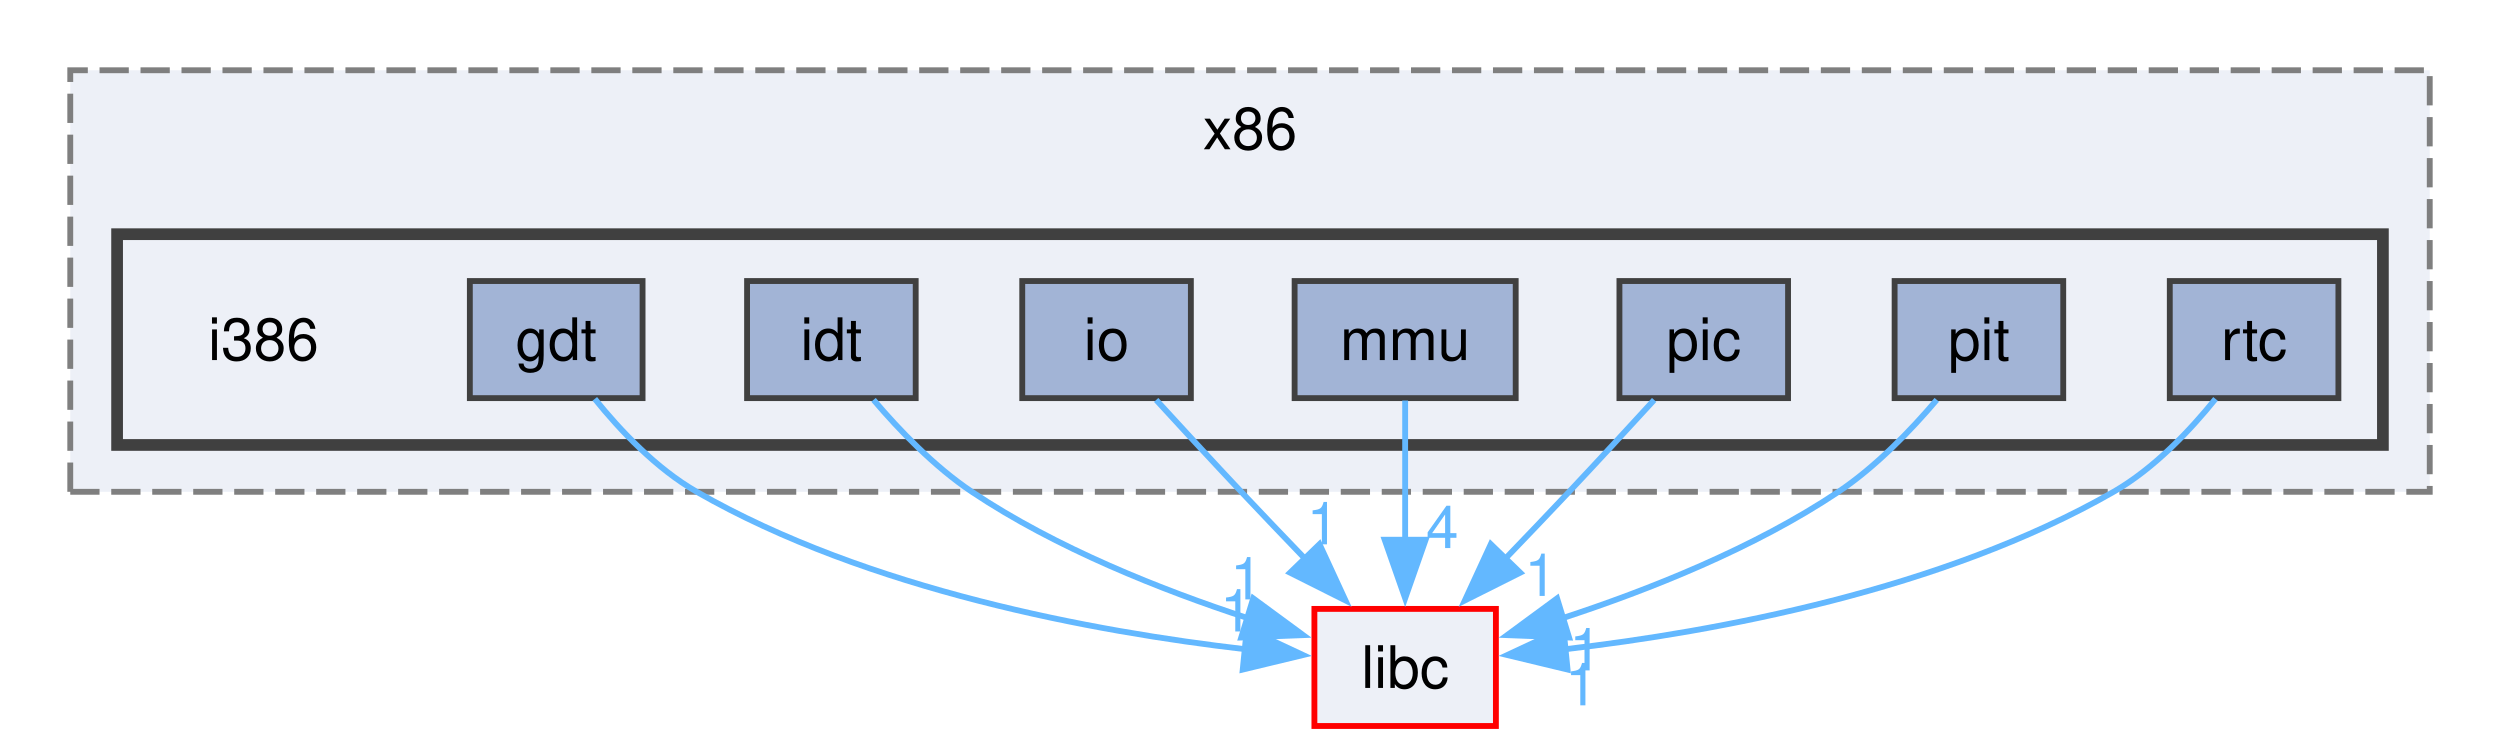
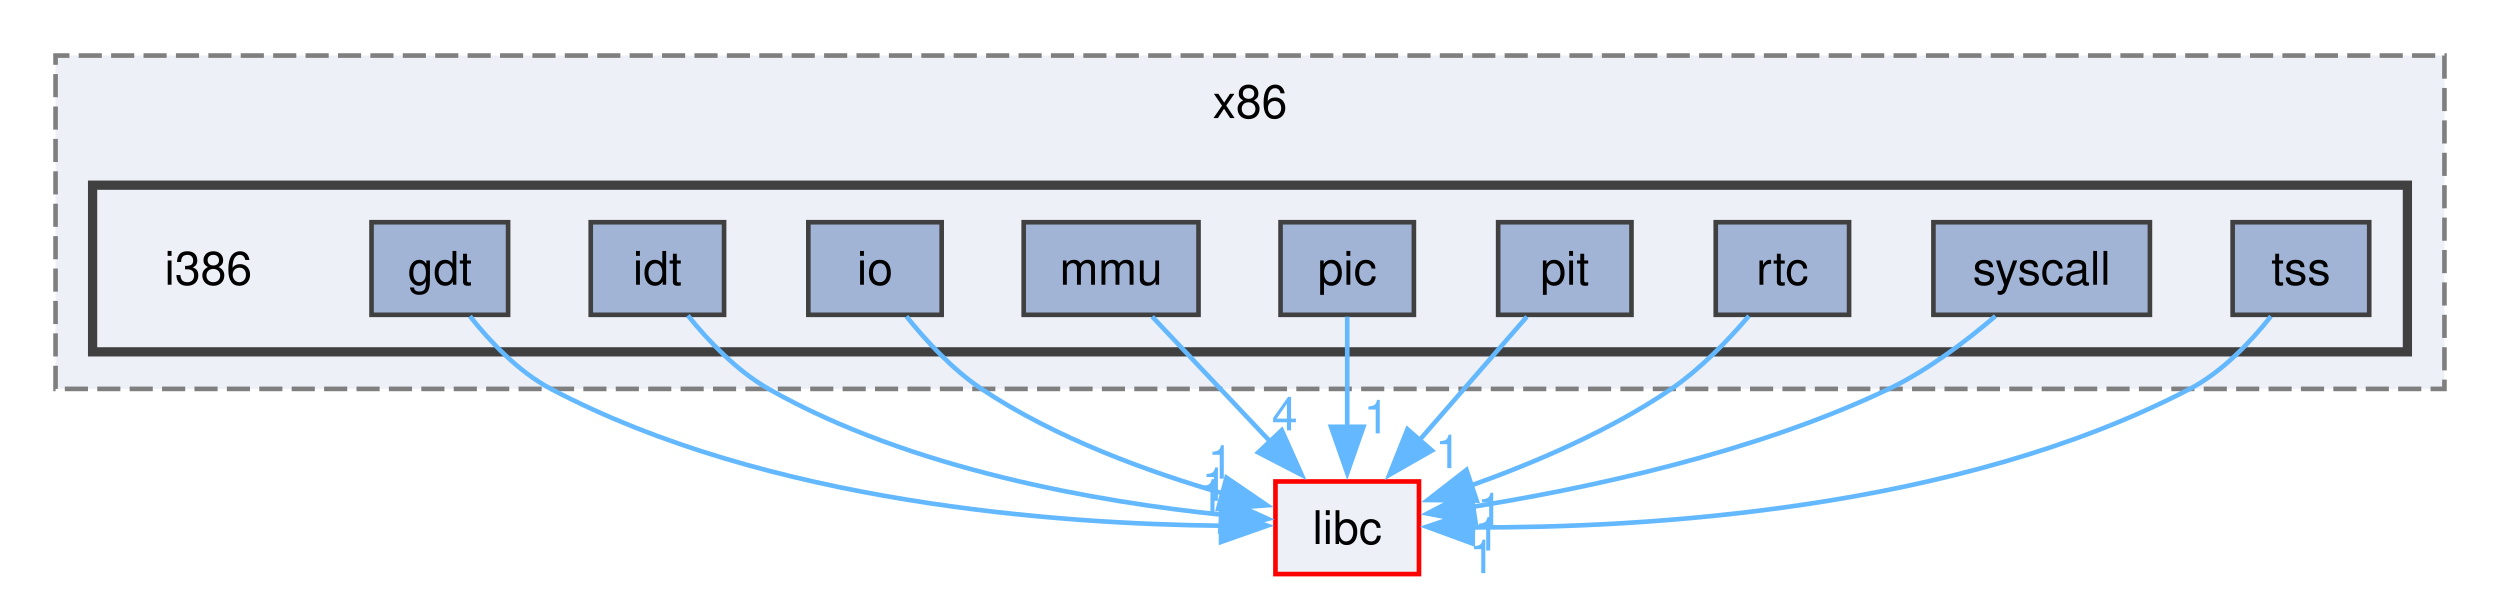
- <svg xmlns="http://www.w3.org/2000/svg" xmlns:xlink="http://www.w3.org/1999/xlink" width="427pt" height="128pt" viewBox="0.00 0.00 427.00 128.00">
-   <g id="graph0" class="graph" transform="scale(1 1) rotate(0) translate(4 124)">
+ <svg xmlns="http://www.w3.org/2000/svg" xmlns:xlink="http://www.w3.org/1999/xlink" width="540pt" height="130pt" viewBox="0.00 0.00 540.00 130.00">
+   <g id="graph0" class="graph" transform="scale(1 1) rotate(0) translate(4 126.29)">
    <g id="clust1" class="cluster">
      <g id="a_clust1">
        <a xlink:href="dir_8aa66e5a68be2da2209999477e9ded0d.html" target="_top" xlink:title="x86">
-           <polygon fill="#edf0f7" stroke="#7f7f7f" stroke-dasharray="5,2" points="8,-40 8,-112 411,-112 411,-40 8,-40" />
-           <text xml:space="preserve" text-anchor="middle" x="209.5" y="-98.5" font-family="Helvetica,sans-Serif" font-size="10.00">x86</text>
+           <polygon fill="#edf0f7" stroke="#7f7f7f" stroke-dasharray="5,2" points="8,-42.29 8,-114.29 524,-114.29 524,-42.29 8,-42.29" />
+           <text xml:space="preserve" text-anchor="middle" x="266" y="-100.79" font-family="Helvetica,sans-Serif" font-size="10.00">x86</text>
        </a>
      </g>
    </g>
    <g id="clust2" class="cluster">
      <g id="a_clust2">
        <a xlink:href="dir_81020c00feeca5ff14e41a00271e439a.html" target="_top">
-           <polygon fill="#edf0f7" stroke="#404040" stroke-width="2" points="16,-48 16,-84 403,-84 403,-48 16,-48" />
+           <polygon fill="#edf0f7" stroke="#404040" stroke-width="2" points="16,-50.29 16,-86.29 516,-86.29 516,-50.29 16,-50.29" />
        </a>
      </g>
    </g>
    <g id="node1" class="node">
-       <text xml:space="preserve" text-anchor="middle" x="41" y="-62.5" font-family="Helvetica,sans-Serif" font-size="10.00">i386</text>
+       <text xml:space="preserve" text-anchor="middle" x="41" y="-64.79" font-family="Helvetica,sans-Serif" font-size="10.00">i386</text>
    </g>
    <g id="node2" class="node">
      <g id="a_node2">
        <a xlink:href="dir_1f2704b796cd10d37e001b780f19bfce.html" target="_top" xlink:title="gdt">
-           <polygon fill="#a2b4d6" stroke="#404040" points="105.75,-76 76.25,-76 76.25,-56 105.75,-56 105.75,-76" />
-           <text xml:space="preserve" text-anchor="middle" x="91" y="-62.5" font-family="Helvetica,sans-Serif" font-size="10.00">gdt</text>
-         </a>
-       </g>
-     </g>
-     <g id="node9" class="node">
-       <g id="a_node9">
+           <polygon fill="#a2b4d6" stroke="#404040" points="105.75,-78.29 76.25,-78.29 76.25,-58.29 105.75,-58.29 105.75,-78.29" />
+           <text xml:space="preserve" text-anchor="middle" x="91" y="-64.79" font-family="Helvetica,sans-Serif" font-size="10.00">gdt</text>
+         </a>
+       </g>
+     </g>
+     <g id="node11" class="node">
+       <g id="a_node11">
        <a xlink:href="dir_fc1eb218ab426e5adb60367f98438da0.html" target="_top" xlink:title="libc">
-           <polygon fill="#edf0f7" stroke="red" points="251.5,-20 220.5,-20 220.5,0 251.5,0 251.5,-20" />
-           <text xml:space="preserve" text-anchor="middle" x="236" y="-6.5" font-family="Helvetica,sans-Serif" font-size="10.00">libc</text>
+           <polygon fill="#edf0f7" stroke="red" points="302.5,-22.29 271.5,-22.29 271.5,-2.29 302.5,-2.29 302.5,-22.29" />
+           <text xml:space="preserve" text-anchor="middle" x="287" y="-8.79" font-family="Helvetica,sans-Serif" font-size="10.00">libc</text>
        </a>
      </g>
    </g>
    <g id="edge1" class="edge">
      <g id="a_edge1">
        <a xlink:href="dir_000010_000028.html" target="_top">
-           <path fill="none" stroke="#63b8ff" d="M97.59,-55.87C101.94,-50.47 108.11,-43.95 115,-40 144.31,-23.2 182.97,-16.1 208.62,-13.12" />
-           <polygon fill="#63b8ff" stroke="#63b8ff" points="208.96,-16.61 218.56,-12.12 208.26,-9.64 208.96,-16.61" />
+           <path fill="none" stroke="#63b8ff" d="M97.5,-57.99C101.82,-52.53 107.98,-46 115,-42.29 161.7,-17.6 224.61,-13.09 259.97,-12.73" />
+           <polygon fill="#63b8ff" stroke="#63b8ff" points="259.73,-16.23 269.73,-12.74 259.74,-9.23 259.73,-16.23" />
        </a>
      </g>
      <g id="a_edge1-headlabel">
        <a xlink:href="dir_000010_000028.html" target="_top" xlink:title="1">
-           <text xml:space="preserve" text-anchor="middle" x="207.17" y="-16.14" font-family="Helvetica,sans-Serif" font-size="10.00" fill="#63b8ff">1</text>
+           <text xml:space="preserve" text-anchor="middle" x="257.64" y="-15.56" font-family="Helvetica,sans-Serif" font-size="10.00" fill="#63b8ff">1</text>
        </a>
      </g>
    </g>
    <g id="node3" class="node">
      <g id="a_node3">
        <a xlink:href="dir_4046b9db7e96ffed671f895115a53392.html" target="_top" xlink:title="idt">
-           <polygon fill="#a2b4d6" stroke="#404040" points="152.4,-76 123.6,-76 123.6,-56 152.4,-56 152.4,-76" />
-           <text xml:space="preserve" text-anchor="middle" x="138" y="-62.5" font-family="Helvetica,sans-Serif" font-size="10.00">idt</text>
+           <polygon fill="#a2b4d6" stroke="#404040" points="152.4,-78.29 123.6,-78.29 123.6,-58.29 152.4,-58.29 152.4,-78.29" />
+           <text xml:space="preserve" text-anchor="middle" x="138" y="-64.79" font-family="Helvetica,sans-Serif" font-size="10.00">idt</text>
        </a>
      </g>
    </g>
    <g id="edge2" class="edge">
      <g id="a_edge2">
        <a xlink:href="dir_000016_000028.html" target="_top">
-           <path fill="none" stroke="#63b8ff" d="M145.2,-55.71C149.6,-50.53 155.6,-44.28 162,-40 176.39,-30.37 194.45,-23.22 209.12,-18.42" />
-           <polygon fill="#63b8ff" stroke="#63b8ff" points="210.05,-21.8 218.59,-15.52 208,-15.11 210.05,-21.8" />
+           <path fill="none" stroke="#63b8ff" d="M144.58,-58.14C148.93,-52.74 155.1,-46.22 162,-42.29 192.76,-24.8 233.48,-17.85 259.95,-15.1" />
+           <polygon fill="#63b8ff" stroke="#63b8ff" points="260.2,-18.59 269.85,-14.21 259.58,-11.62 260.2,-18.59" />
        </a>
      </g>
      <g id="a_edge2-headlabel">
        <a xlink:href="dir_000016_000028.html" target="_top" xlink:title="1">
-           <text xml:space="preserve" text-anchor="middle" x="208.89" y="-21.62" font-family="Helvetica,sans-Serif" font-size="10.00" fill="#63b8ff">1</text>
+           <text xml:space="preserve" text-anchor="middle" x="258.38" y="-18.1" font-family="Helvetica,sans-Serif" font-size="10.00" fill="#63b8ff">1</text>
        </a>
      </g>
    </g>
    <g id="node4" class="node">
      <g id="a_node4">
        <a xlink:href="dir_6391bb05be3b35b7b3e751274beb198a.html" target="_top" xlink:title="io">
-           <polygon fill="#a2b4d6" stroke="#404040" points="199.4,-76 170.6,-76 170.6,-56 199.4,-56 199.4,-76" />
-           <text xml:space="preserve" text-anchor="middle" x="185" y="-62.5" font-family="Helvetica,sans-Serif" font-size="10.00">io</text>
+           <polygon fill="#a2b4d6" stroke="#404040" points="199.4,-78.29 170.6,-78.29 170.6,-58.29 199.4,-58.29 199.4,-78.29" />
+           <text xml:space="preserve" text-anchor="middle" x="185" y="-64.79" font-family="Helvetica,sans-Serif" font-size="10.00">io</text>
        </a>
      </g>
    </g>
    <g id="edge3" class="edge">
      <g id="a_edge3">
        <a xlink:href="dir_000022_000028.html" target="_top">
-           <path fill="none" stroke="#63b8ff" d="M193.47,-55.69C197.79,-50.97 203.15,-45.15 208,-40 211.51,-36.28 215.3,-32.31 218.92,-28.55" />
-           <polygon fill="#63b8ff" stroke="#63b8ff" points="221.37,-31.06 225.81,-21.44 216.34,-26.19 221.37,-31.06" />
+           <path fill="none" stroke="#63b8ff" d="M191.79,-57.94C195.97,-52.74 201.72,-46.49 208,-42.29 223.93,-31.64 244.27,-24.29 260.33,-19.65" />
+           <polygon fill="#63b8ff" stroke="#63b8ff" points="260.92,-23.12 269.67,-17.14 259.11,-16.36 260.92,-23.12" />
        </a>
      </g>
      <g id="a_edge3-headlabel">
        <a xlink:href="dir_000022_000028.html" target="_top" xlink:title="1">
-           <text xml:space="preserve" text-anchor="middle" x="221.96" y="-31.03" font-family="Helvetica,sans-Serif" font-size="10.00" fill="#63b8ff">1</text>
+           <text xml:space="preserve" text-anchor="middle" x="259.65" y="-22.9" font-family="Helvetica,sans-Serif" font-size="10.00" fill="#63b8ff">1</text>
        </a>
      </g>
    </g>
    <g id="node5" class="node">
      <g id="a_node5">
        <a xlink:href="dir_0951739880926415d340e236892657d5.html" target="_top" xlink:title="mmu">
-           <polygon fill="#a2b4d6" stroke="#404040" points="254.88,-76 217.12,-76 217.12,-56 254.88,-56 254.88,-76" />
-           <text xml:space="preserve" text-anchor="middle" x="236" y="-62.5" font-family="Helvetica,sans-Serif" font-size="10.00">mmu</text>
+           <polygon fill="#a2b4d6" stroke="#404040" points="254.88,-78.29 217.12,-78.29 217.12,-58.29 254.88,-58.29 254.88,-78.29" />
+           <text xml:space="preserve" text-anchor="middle" x="236" y="-64.79" font-family="Helvetica,sans-Serif" font-size="10.00">mmu</text>
        </a>
      </g>
    </g>
    <g id="edge4" class="edge">
      <g id="a_edge4">
        <a xlink:href="dir_000033_000028.html" target="_top">
-           <path fill="none" stroke="#63b8ff" d="M236,-55.59C236,-49.01 236,-39.96 236,-31.73" />
-           <polygon fill="#63b8ff" stroke="#63b8ff" points="239.5,-31.81 236,-21.81 232.5,-31.81 239.5,-31.81" />
+           <path fill="none" stroke="#63b8ff" d="M244.88,-57.89C251.9,-50.45 261.9,-39.87 270.39,-30.88" />
+           <polygon fill="#63b8ff" stroke="#63b8ff" points="272.86,-33.36 277.18,-23.69 267.77,-28.56 272.86,-33.36" />
        </a>
      </g>
      <g id="a_edge4-headlabel">
        <a xlink:href="dir_000033_000028.html" target="_top" xlink:title="4">
-           <text xml:space="preserve" text-anchor="middle" x="242.34" y="-30.39" font-family="Helvetica,sans-Serif" font-size="10.00" fill="#63b8ff">4</text>
+           <text xml:space="preserve" text-anchor="middle" x="273.49" y="-33.33" font-family="Helvetica,sans-Serif" font-size="10.00" fill="#63b8ff">4</text>
        </a>
      </g>
    </g>
    <g id="node6" class="node">
      <g id="a_node6">
        <a xlink:href="dir_29c10adb94d65cbab129fd2ec7c31f6d.html" target="_top" xlink:title="pic">
-           <polygon fill="#a2b4d6" stroke="#404040" points="301.4,-76 272.6,-76 272.6,-56 301.4,-56 301.4,-76" />
-           <text xml:space="preserve" text-anchor="middle" x="287" y="-62.5" font-family="Helvetica,sans-Serif" font-size="10.00">pic</text>
+           <polygon fill="#a2b4d6" stroke="#404040" points="301.4,-78.29 272.6,-78.29 272.6,-58.29 301.4,-58.29 301.4,-78.29" />
+           <text xml:space="preserve" text-anchor="middle" x="287" y="-64.79" font-family="Helvetica,sans-Serif" font-size="10.00">pic</text>
        </a>
      </g>
    </g>
    <g id="edge5" class="edge">
      <g id="a_edge5">
        <a xlink:href="dir_000035_000028.html" target="_top">
-           <path fill="none" stroke="#63b8ff" d="M278.53,-55.69C274.21,-50.97 268.85,-45.15 264,-40 260.49,-36.28 256.7,-32.31 253.08,-28.55" />
-           <polygon fill="#63b8ff" stroke="#63b8ff" points="255.66,-26.19 246.19,-21.44 250.63,-31.06 255.66,-26.19" />
+           <path fill="none" stroke="#63b8ff" d="M287,-57.89C287,-51.3 287,-42.25 287,-34.02" />
+           <polygon fill="#63b8ff" stroke="#63b8ff" points="290.5,-34.1 287,-24.1 283.5,-34.1 290.5,-34.1" />
        </a>
      </g>
      <g id="a_edge5-headlabel">
        <a xlink:href="dir_000035_000028.html" target="_top" xlink:title="1">
-           <text xml:space="preserve" text-anchor="middle" x="259.15" y="-22.21" font-family="Helvetica,sans-Serif" font-size="10.00" fill="#63b8ff">1</text>
+           <text xml:space="preserve" text-anchor="middle" x="293.34" y="-32.68" font-family="Helvetica,sans-Serif" font-size="10.00" fill="#63b8ff">1</text>
        </a>
      </g>
    </g>
    <g id="node7" class="node">
      <g id="a_node7">
        <a xlink:href="dir_79fdaf859a0b1aa7268d1c77735f8cd3.html" target="_top" xlink:title="pit">
-           <polygon fill="#a2b4d6" stroke="#404040" points="348.4,-76 319.6,-76 319.6,-56 348.4,-56 348.4,-76" />
-           <text xml:space="preserve" text-anchor="middle" x="334" y="-62.5" font-family="Helvetica,sans-Serif" font-size="10.00">pit</text>
+           <polygon fill="#a2b4d6" stroke="#404040" points="348.4,-78.29 319.6,-78.29 319.6,-58.29 348.4,-58.29 348.4,-78.29" />
+           <text xml:space="preserve" text-anchor="middle" x="334" y="-64.79" font-family="Helvetica,sans-Serif" font-size="10.00">pit</text>
        </a>
      </g>
    </g>
    <g id="edge6" class="edge">
      <g id="a_edge6">
        <a xlink:href="dir_000037_000028.html" target="_top">
-           <path fill="none" stroke="#63b8ff" d="M326.8,-55.71C322.4,-50.53 316.4,-44.28 310,-40 295.61,-30.37 277.55,-23.22 262.88,-18.42" />
-           <polygon fill="#63b8ff" stroke="#63b8ff" points="264,-15.11 253.41,-15.52 261.95,-21.8 264,-15.11" />
+           <path fill="none" stroke="#63b8ff" d="M325.81,-57.89C319.41,-50.53 310.32,-40.09 302.55,-31.16" />
+           <polygon fill="#63b8ff" stroke="#63b8ff" points="305.29,-28.98 296.09,-23.73 300.01,-33.57 305.29,-28.98" />
        </a>
      </g>
      <g id="a_edge6-headlabel">
        <a xlink:href="dir_000037_000028.html" target="_top" xlink:title="1">
-           <text xml:space="preserve" text-anchor="middle" x="266.82" y="-9.5" font-family="Helvetica,sans-Serif" font-size="10.00" fill="#63b8ff">1</text>
+           <text xml:space="preserve" text-anchor="middle" x="308.8" y="-25.18" font-family="Helvetica,sans-Serif" font-size="10.00" fill="#63b8ff">1</text>
        </a>
      </g>
    </g>
    <g id="node8" class="node">
      <g id="a_node8">
        <a xlink:href="dir_e9268205ec6812d91ac1fc9c01e1069e.html" target="_top" xlink:title="rtc">
-           <polygon fill="#a2b4d6" stroke="#404040" points="395.4,-76 366.6,-76 366.6,-56 395.4,-56 395.4,-76" />
-           <text xml:space="preserve" text-anchor="middle" x="381" y="-62.5" font-family="Helvetica,sans-Serif" font-size="10.00">rtc</text>
+           <polygon fill="#a2b4d6" stroke="#404040" points="395.4,-78.29 366.6,-78.29 366.6,-58.29 395.4,-58.29 395.4,-78.29" />
+           <text xml:space="preserve" text-anchor="middle" x="381" y="-64.79" font-family="Helvetica,sans-Serif" font-size="10.00">rtc</text>
        </a>
      </g>
    </g>
    <g id="edge7" class="edge">
      <g id="a_edge7">
-         <a xlink:href="dir_000039_000028.html" target="_top">
-           <path fill="none" stroke="#63b8ff" d="M374.41,-55.87C370.06,-50.47 363.89,-43.95 357,-40 327.69,-23.2 289.03,-16.1 263.38,-13.12" />
-           <polygon fill="#63b8ff" stroke="#63b8ff" points="263.74,-9.64 253.44,-12.12 263.04,-16.61 263.74,-9.64" />
+         <a xlink:href="dir_000040_000028.html" target="_top">
+           <path fill="none" stroke="#63b8ff" d="M373.77,-58.05C369.36,-52.89 363.36,-46.64 357,-42.29 343.76,-33.25 327.26,-26.24 313.61,-21.38" />
+           <polygon fill="#63b8ff" stroke="#63b8ff" points="314.97,-18.15 304.38,-18.29 312.75,-24.79 314.97,-18.15" />
        </a>
      </g>
      <g id="a_edge7-headlabel">
-         <a xlink:href="dir_000039_000028.html" target="_top" xlink:title="1">
-           <text xml:space="preserve" text-anchor="middle" x="266.1" y="-3.53" font-family="Helvetica,sans-Serif" font-size="10.00" fill="#63b8ff">1</text>
+         <a xlink:href="dir_000040_000028.html" target="_top" xlink:title="1">
+           <text xml:space="preserve" text-anchor="middle" x="317.85" y="-12.62" font-family="Helvetica,sans-Serif" font-size="10.00" fill="#63b8ff">1</text>
+         </a>
+       </g>
+     </g>
+     <g id="node9" class="node">
+       <g id="a_node9">
+         <a xlink:href="dir_70d9b124bdc726da228b0a446366b02c.html" target="_top" xlink:title="syscall">
+           <polygon fill="#a2b4d6" stroke="#404040" points="460.38,-78.29 413.62,-78.29 413.62,-58.29 460.38,-58.29 460.38,-78.29" />
+           <text xml:space="preserve" text-anchor="middle" x="437" y="-64.79" font-family="Helvetica,sans-Serif" font-size="10.00">syscall</text>
+         </a>
+       </g>
+     </g>
+     <g id="edge8" class="edge">
+       <g id="a_edge8">
+         <a xlink:href="dir_000053_000028.html" target="_top">
+           <path fill="none" stroke="#63b8ff" d="M427.01,-58.01C420.81,-52.7 412.43,-46.32 404,-42.29 374.92,-28.4 338.49,-20.73 314.08,-16.82" />
+           <polygon fill="#63b8ff" stroke="#63b8ff" points="314.73,-13.38 304.32,-15.37 313.7,-20.3 314.73,-13.38" />
+         </a>
+       </g>
+       <g id="a_edge8-headlabel">
+         <a xlink:href="dir_000053_000028.html" target="_top" xlink:title="1">
+           <text xml:space="preserve" text-anchor="middle" x="317.2" y="-7.37" font-family="Helvetica,sans-Serif" font-size="10.00" fill="#63b8ff">1</text>
+         </a>
+       </g>
+     </g>
+     <g id="node10" class="node">
+       <g id="a_node10">
+         <a xlink:href="dir_8e48ff1265a828ef218431a30d419ade.html" target="_top" xlink:title="tss">
+           <polygon fill="#a2b4d6" stroke="#404040" points="507.75,-78.29 478.25,-78.29 478.25,-58.29 507.75,-58.29 507.75,-78.29" />
+           <text xml:space="preserve" text-anchor="middle" x="493" y="-64.79" font-family="Helvetica,sans-Serif" font-size="10.00">tss</text>
+         </a>
+       </g>
+     </g>
+     <g id="edge9" class="edge">
+       <g id="a_edge9">
+         <a xlink:href="dir_000059_000028.html" target="_top">
+           <path fill="none" stroke="#63b8ff" d="M486.52,-57.97C482.2,-52.5 476.04,-45.97 469,-42.29 418.82,-16.05 351.03,-12.23 313.97,-12.37" />
+           <polygon fill="#63b8ff" stroke="#63b8ff" points="314.1,-8.87 304.16,-12.52 314.21,-15.87 314.1,-8.87" />
+         </a>
+       </g>
+       <g id="a_edge9-headlabel">
+         <a xlink:href="dir_000059_000028.html" target="_top" xlink:title="1">
+           <text xml:space="preserve" text-anchor="middle" x="316.14" y="-2.5" font-family="Helvetica,sans-Serif" font-size="10.00" fill="#63b8ff">1</text>
        </a>
      </g>
    </g>
  </g>
</svg>
